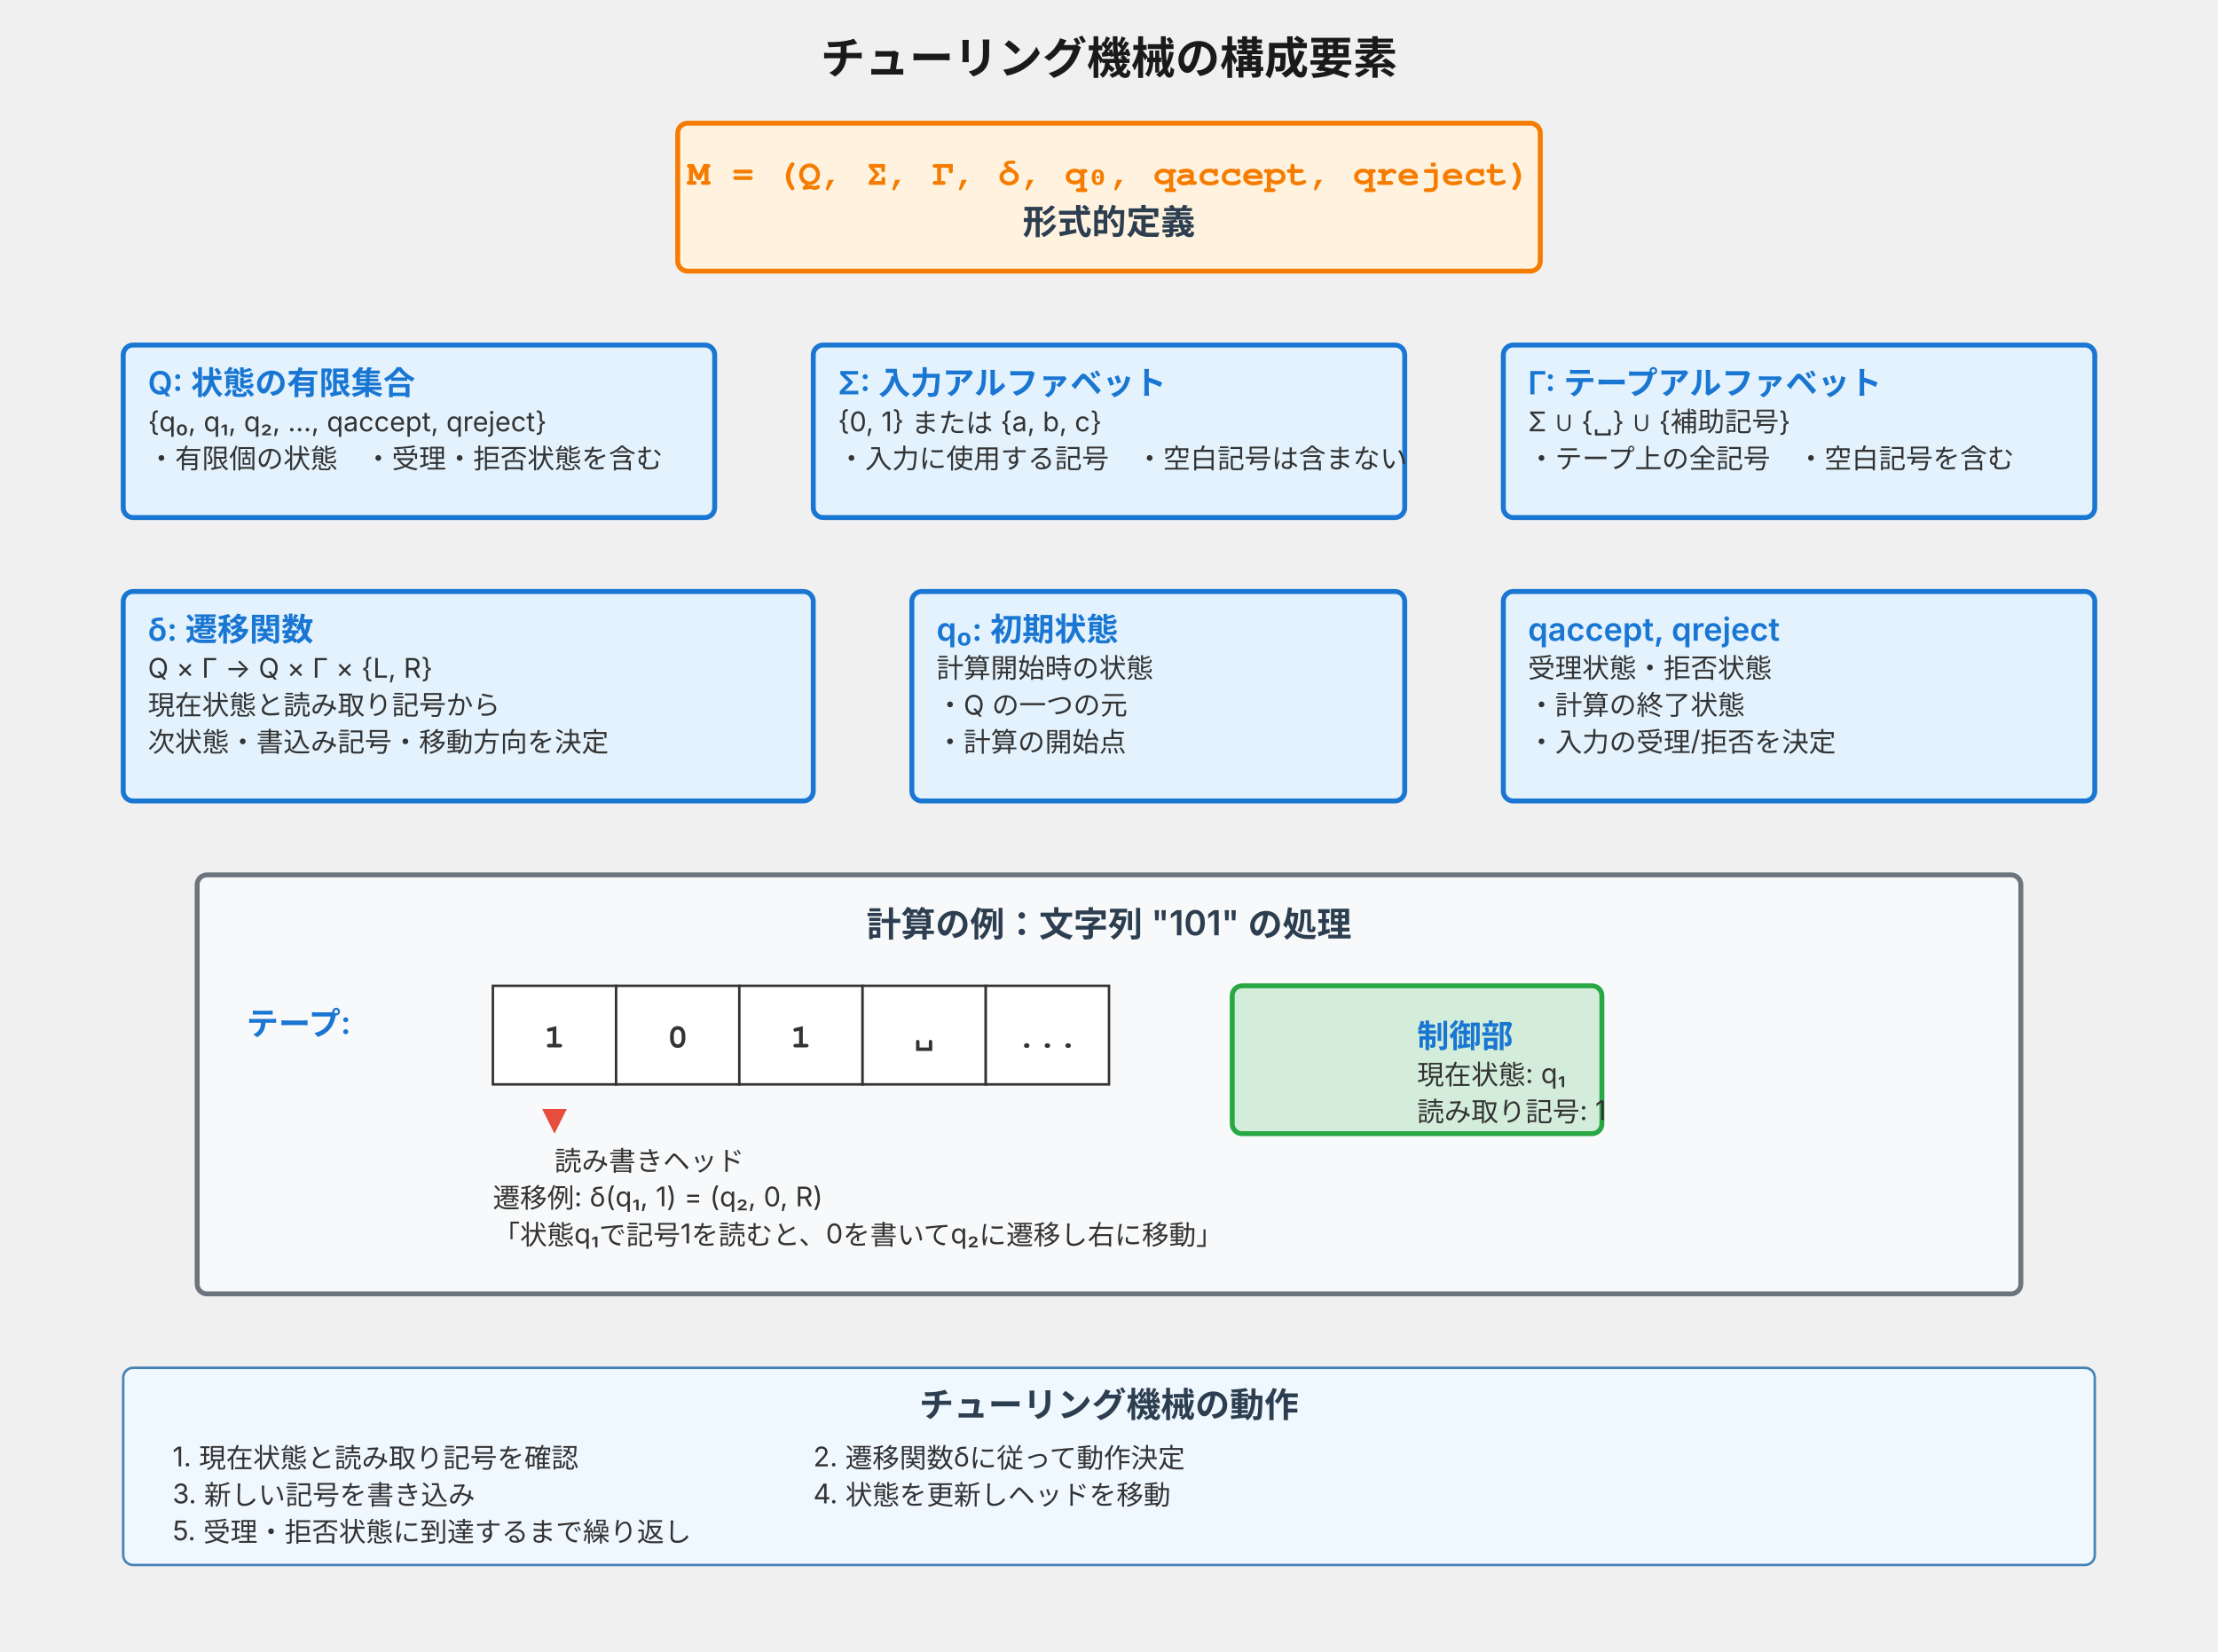
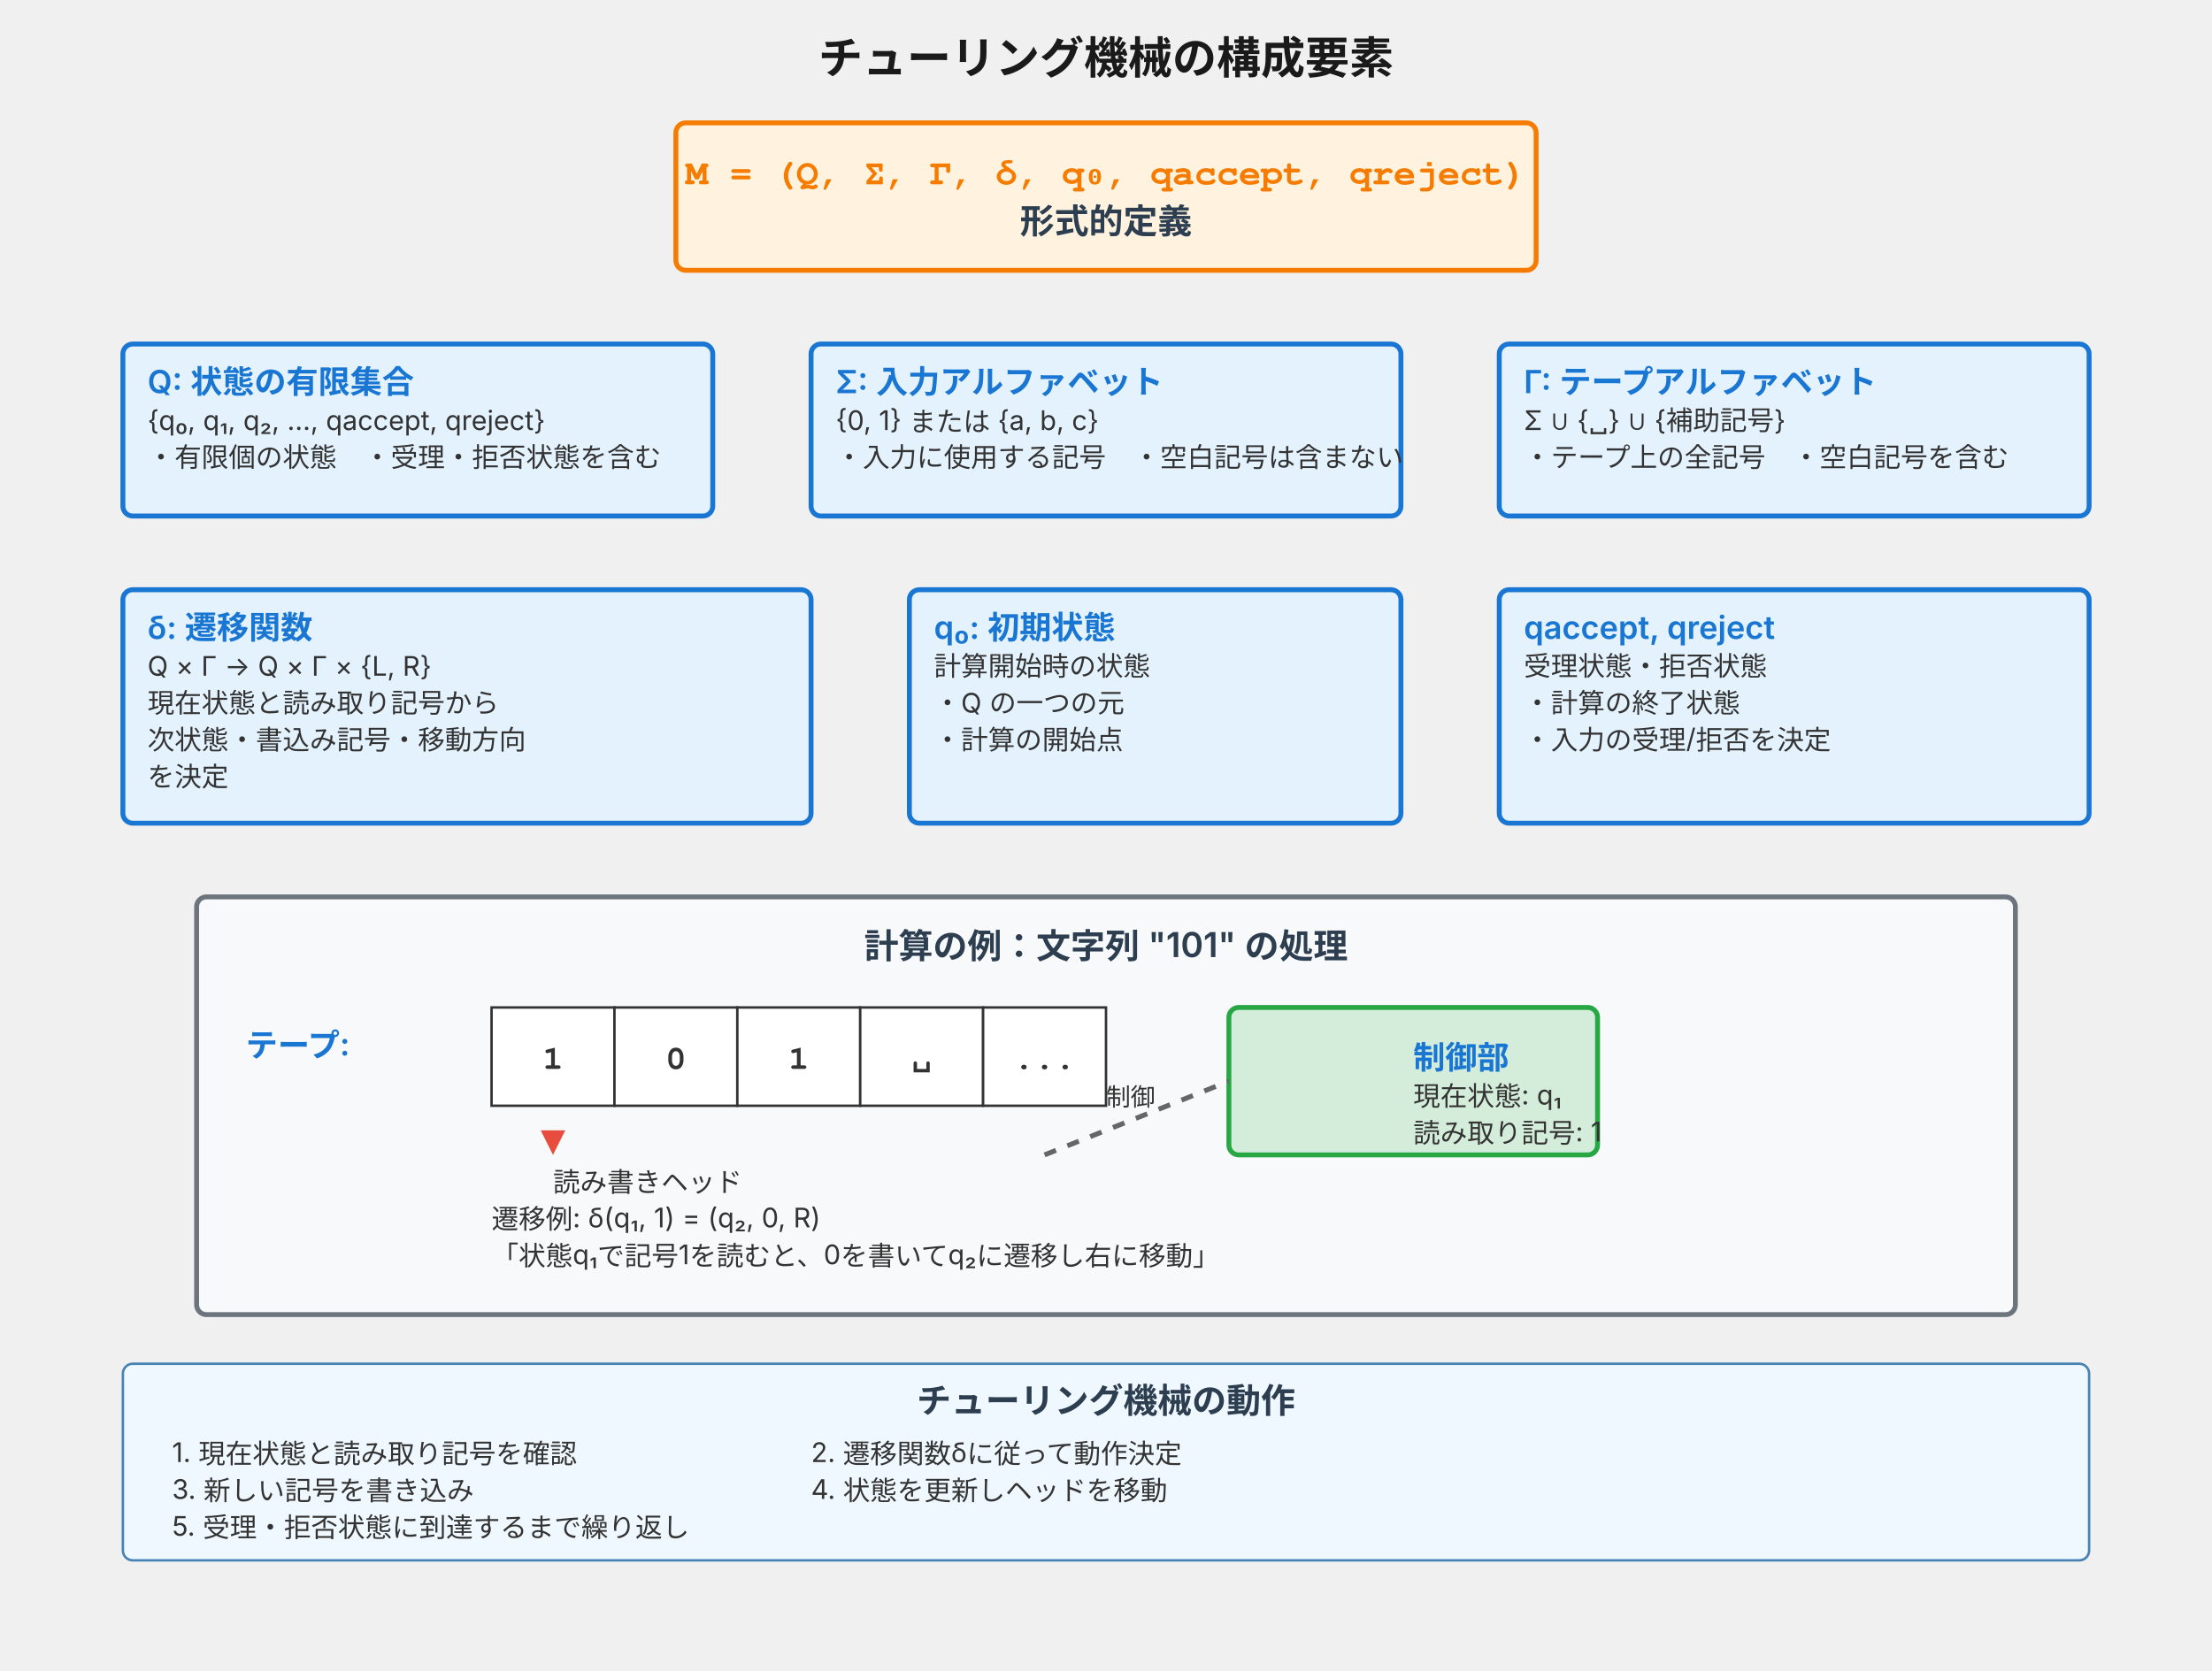
- <svg xmlns="http://www.w3.org/2000/svg" viewBox="0 0 900 670">
+ <svg xmlns="http://www.w3.org/2000/svg" viewBox="0 0 900 680">
  <defs>
    <style>
      .component-box { 
        fill: #e3f2fd; 
        stroke: #1976d2; 
        stroke-width: 2px; 
        rx: 4px; 
        ry: 4px; 
      }
      
      .formal-def-box {
        fill: #fff3e0;
        stroke: #f57c00;
        stroke-width: 2px;
        rx: 4px;
        ry: 4px;
      }
      
      .title { 
        font-family: Inter, Helvetica, sans-serif;
        font-size: 18px; 
        font-weight: 600; 
        text-anchor: middle; 
        fill: #1a1a1a;
      }
      
      .subtitle { 
        font-family: Inter, Helvetica, sans-serif;
        font-size: 14px; 
        font-weight: 600; 
        text-anchor: middle; 
        fill: #2c3e50;
      }
      
      .component-title { 
        font-family: Inter, Helvetica, sans-serif;
        font-size: 13px; 
        font-weight: 600; 
        text-anchor: start; 
        fill: #1976d2;
      }
      
      .component-desc { 
        font-family: Inter, Helvetica, sans-serif;
        font-size: 11px; 
        font-weight: 400; 
        text-anchor: start; 
        fill: #333;
      }
      
      .formal-notation {
        font-family: Courier, monospace;
        font-size: 15px; 
        font-weight: 600; 
        text-anchor: middle; 
        fill: #f57c00;
      }
      
      .tape-cell {
        fill: white;
        stroke: #333;
        stroke-width: 1px;
      }
      
      .tape-text {
        font-family: Courier, monospace;
        font-size: 14px;
        font-weight: 600;
        text-anchor: middle;
        fill: #333;
      }
      
      .head-pointer {
        fill: #e74c3c;
      }
    </style>
  </defs>
  <text x="450" y="30" class="title">チューリング機械の構成要素</text>
  <rect x="275" y="50" width="350" height="60" class="formal-def-box" />
  <text x="450" y="75" class="formal-notation">M = (Q, Σ, Γ, δ, q₀, qaccept, qreject)</text>
  <text x="450" y="95" class="subtitle">形式的定義</text>
  <rect x="50" y="140" width="240" height="70" class="component-box" />
  <text x="60" y="160" class="component-title">Q: 状態の有限集合</text>
  <text x="60" y="175" class="component-desc">{q₀, q₁, q₂, ..., qaccept, qreject}</text>
  <text x="60" y="190" class="component-desc">・有限個の状態　・受理・拒否状態を含む</text>
  <rect x="330" y="140" width="240" height="70" class="component-box" />
  <text x="340" y="160" class="component-title">Σ: 入力アルファベット</text>
  <text x="340" y="175" class="component-desc">{0, 1} または {a, b, c}</text>
  <text x="340" y="190" class="component-desc">・入力に使用する記号　・空白記号は含まない</text>
  <rect x="610" y="140" width="240" height="70" class="component-box" />
  <text x="620" y="160" class="component-title">Γ: テープアルファベット</text>
  <text x="620" y="175" class="component-desc">Σ ∪ {␣} ∪ {補助記号}</text>
  <text x="620" y="190" class="component-desc">・テープ上の全記号　・空白記号を含む</text>
-   <rect x="50" y="240" width="280" height="85" class="component-box" />
+   <rect x="50" y="240" width="280" height="95" class="component-box" />
  <text x="60" y="260" class="component-title">δ: 遷移関数</text>
  <text x="60" y="275" class="component-desc">Q × Γ → Q × Γ × {L, R}</text>
  <text x="60" y="290" class="component-desc">現在状態と読み取り記号から</text>
-   <text x="60" y="305" class="component-desc">次状態・書込み記号・移動方向を決定</text>
-   <rect x="370" y="240" width="200" height="85" class="component-box" />
+   <text x="60" y="305" class="component-desc">次状態・書込み記号・移動方向</text>
+   <text x="60" y="320" class="component-desc">を決定</text>
+   <rect x="370" y="240" width="200" height="95" class="component-box" />
  <text x="380" y="260" class="component-title">q₀: 初期状態</text>
  <text x="380" y="275" class="component-desc">計算開始時の状態</text>
  <text x="380" y="290" class="component-desc">・Q の一つの元</text>
  <text x="380" y="305" class="component-desc">・計算の開始点</text>
-   <rect x="610" y="240" width="240" height="85" class="component-box" />
+   <rect x="610" y="240" width="240" height="95" class="component-box" />
  <text x="620" y="260" class="component-title">qaccept, qreject</text>
  <text x="620" y="275" class="component-desc">受理状態・拒否状態</text>
  <text x="620" y="290" class="component-desc">・計算の終了状態</text>
  <text x="620" y="305" class="component-desc">・入力の受理/拒否を決定</text>
-   <rect x="80" y="355" width="740" height="170" style="fill: #f8f9fa; stroke: #6c757d; stroke-width: 2px; rx: 4px;" />
-   <text x="450" y="380" class="subtitle">計算の例：文字列 "101" の処理</text>
-   <g transform="translate(200, 400)">
+   <rect x="80" y="365" width="740" height="170" style="fill: #f8f9fa; stroke: #6c757d; stroke-width: 2px; rx: 4px;" />
+   <text x="450" y="390" class="subtitle">計算の例：文字列 "101" の処理</text>
+   <g transform="translate(200, 410)">
    <text x="-100" y="20" class="component-title">テープ:</text>
    <rect x="0" y="0" width="50" height="40" class="tape-cell" />
    <rect x="50" y="0" width="50" height="40" class="tape-cell" />
    <rect x="100" y="0" width="50" height="40" class="tape-cell" />
    <rect x="150" y="0" width="50" height="40" class="tape-cell" />
    <rect x="200" y="0" width="50" height="40" class="tape-cell" />
    <text x="25" y="25" class="tape-text">1</text>
    <text x="75" y="25" class="tape-text">0</text>
    <text x="125" y="25" class="tape-text">1</text>
    <text x="175" y="25" class="tape-text">␣</text>
    <text x="225" y="25" class="tape-text">...</text>
    <polygon points="20,50 30,50 25,60" class="head-pointer" />
    <text x="25" y="75" class="component-desc" text-anchor="middle">読み書きヘッド</text>
  </g>
-   <g transform="translate(500, 400)">
+   <g transform="translate(500, 410)">
    <rect x="0" y="0" width="150" height="60" style="fill: #d4edda; stroke: #28a745; stroke-width: 2px; rx: 4px;" />
    <text x="75" y="25" class="component-title" text-anchor="middle">制御部</text>
    <text x="75" y="40" class="component-desc" text-anchor="middle">現在状態: q₁</text>
    <text x="75" y="55" class="component-desc" text-anchor="middle">読み取り記号: 1</text>
  </g>
-   <text x="200" y="490" class="component-desc">遷移例: δ(q₁, 1) = (q₂, 0, R)</text>
-   <text x="200" y="505" class="component-desc">「状態q₁で記号1を読むと、0を書いてq₂に遷移し右に移動」</text>
+   <line x1="425" y1="470" x2="500" y2="440" stroke="#666" stroke-width="2" stroke-dasharray="5,5" />
+   <text x="450" y="450" class="component-desc" text-anchor="middle" style="font-size: 10px;">制御</text>
+   <text x="200" y="500" class="component-desc">遷移例: δ(q₁, 1) = (q₂, 0, R)</text>
+   <text x="200" y="515" class="component-desc">「状態q₁で記号1を読むと、0を書いてq₂に遷移し右に移動」</text>
  <g transform="translate(50, 555)">
    <rect x="0" y="0" width="800" height="80" style="fill: #f0f8ff; stroke: #4682b4; stroke-width: 1px; rx: 4px;" />
    <text x="400" y="20" class="subtitle">チューリング機械の動作</text>
    <text x="20" y="40" class="component-desc">1. 現在状態と読み取り記号を確認</text>
    <text x="280" y="40" class="component-desc">2. 遷移関数δに従って動作決定</text>
    <text x="20" y="55" class="component-desc">3. 新しい記号を書き込み</text>
    <text x="280" y="55" class="component-desc">4. 状態を更新しヘッドを移動</text>
    <text x="20" y="70" class="component-desc">5. 受理・拒否状態に到達するまで繰り返し</text>
  </g>
</svg>
